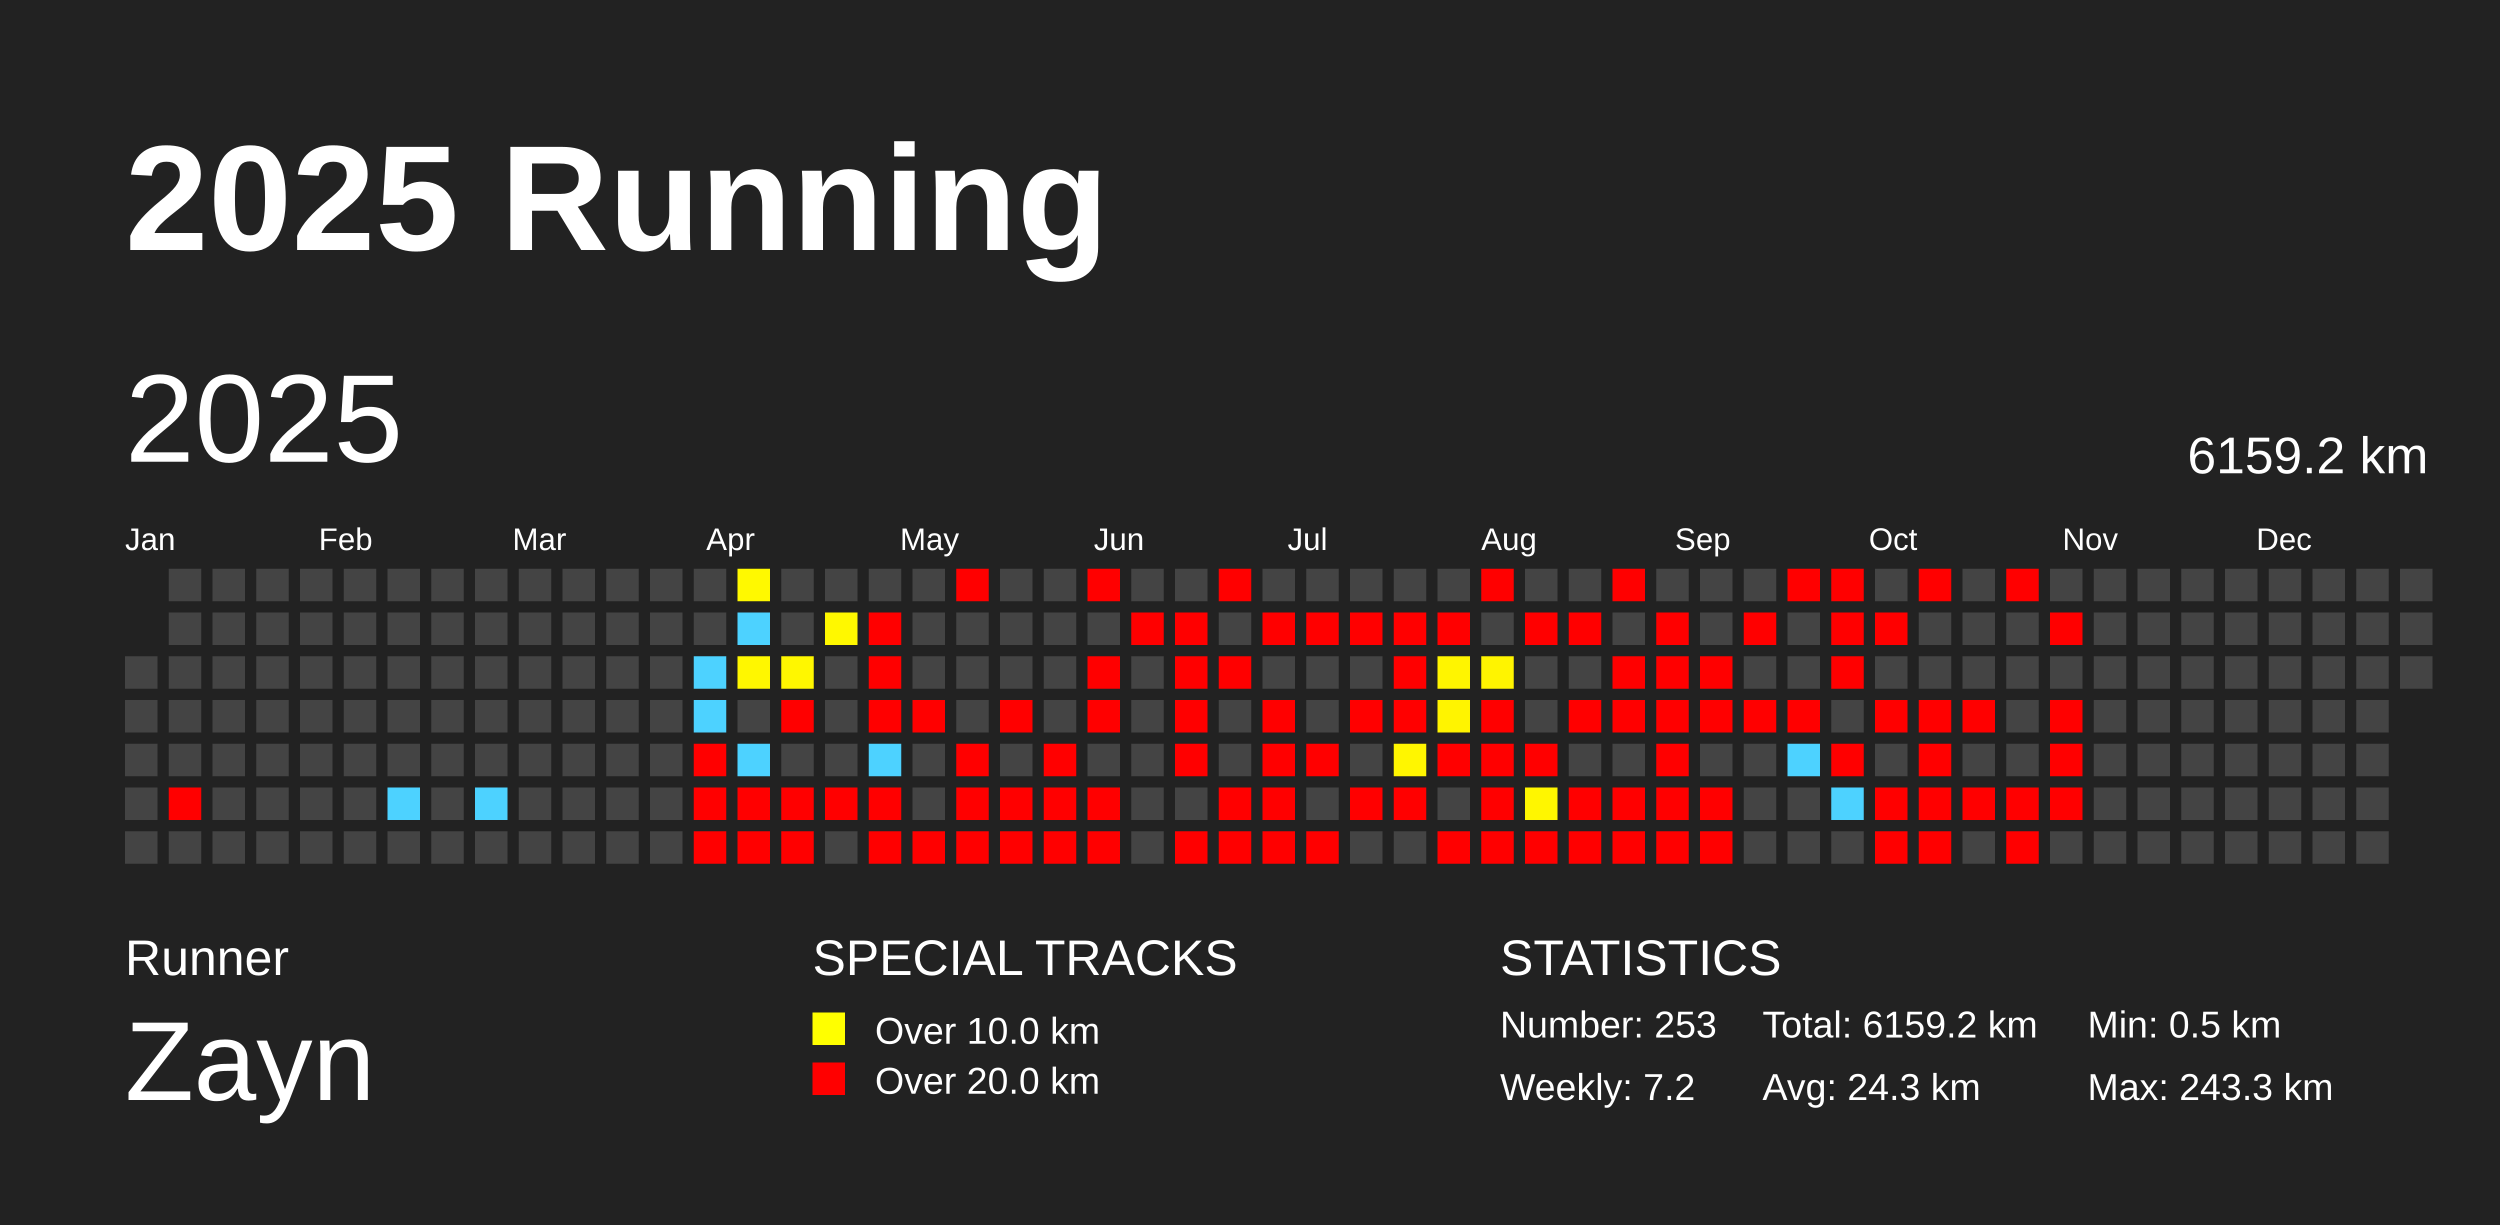
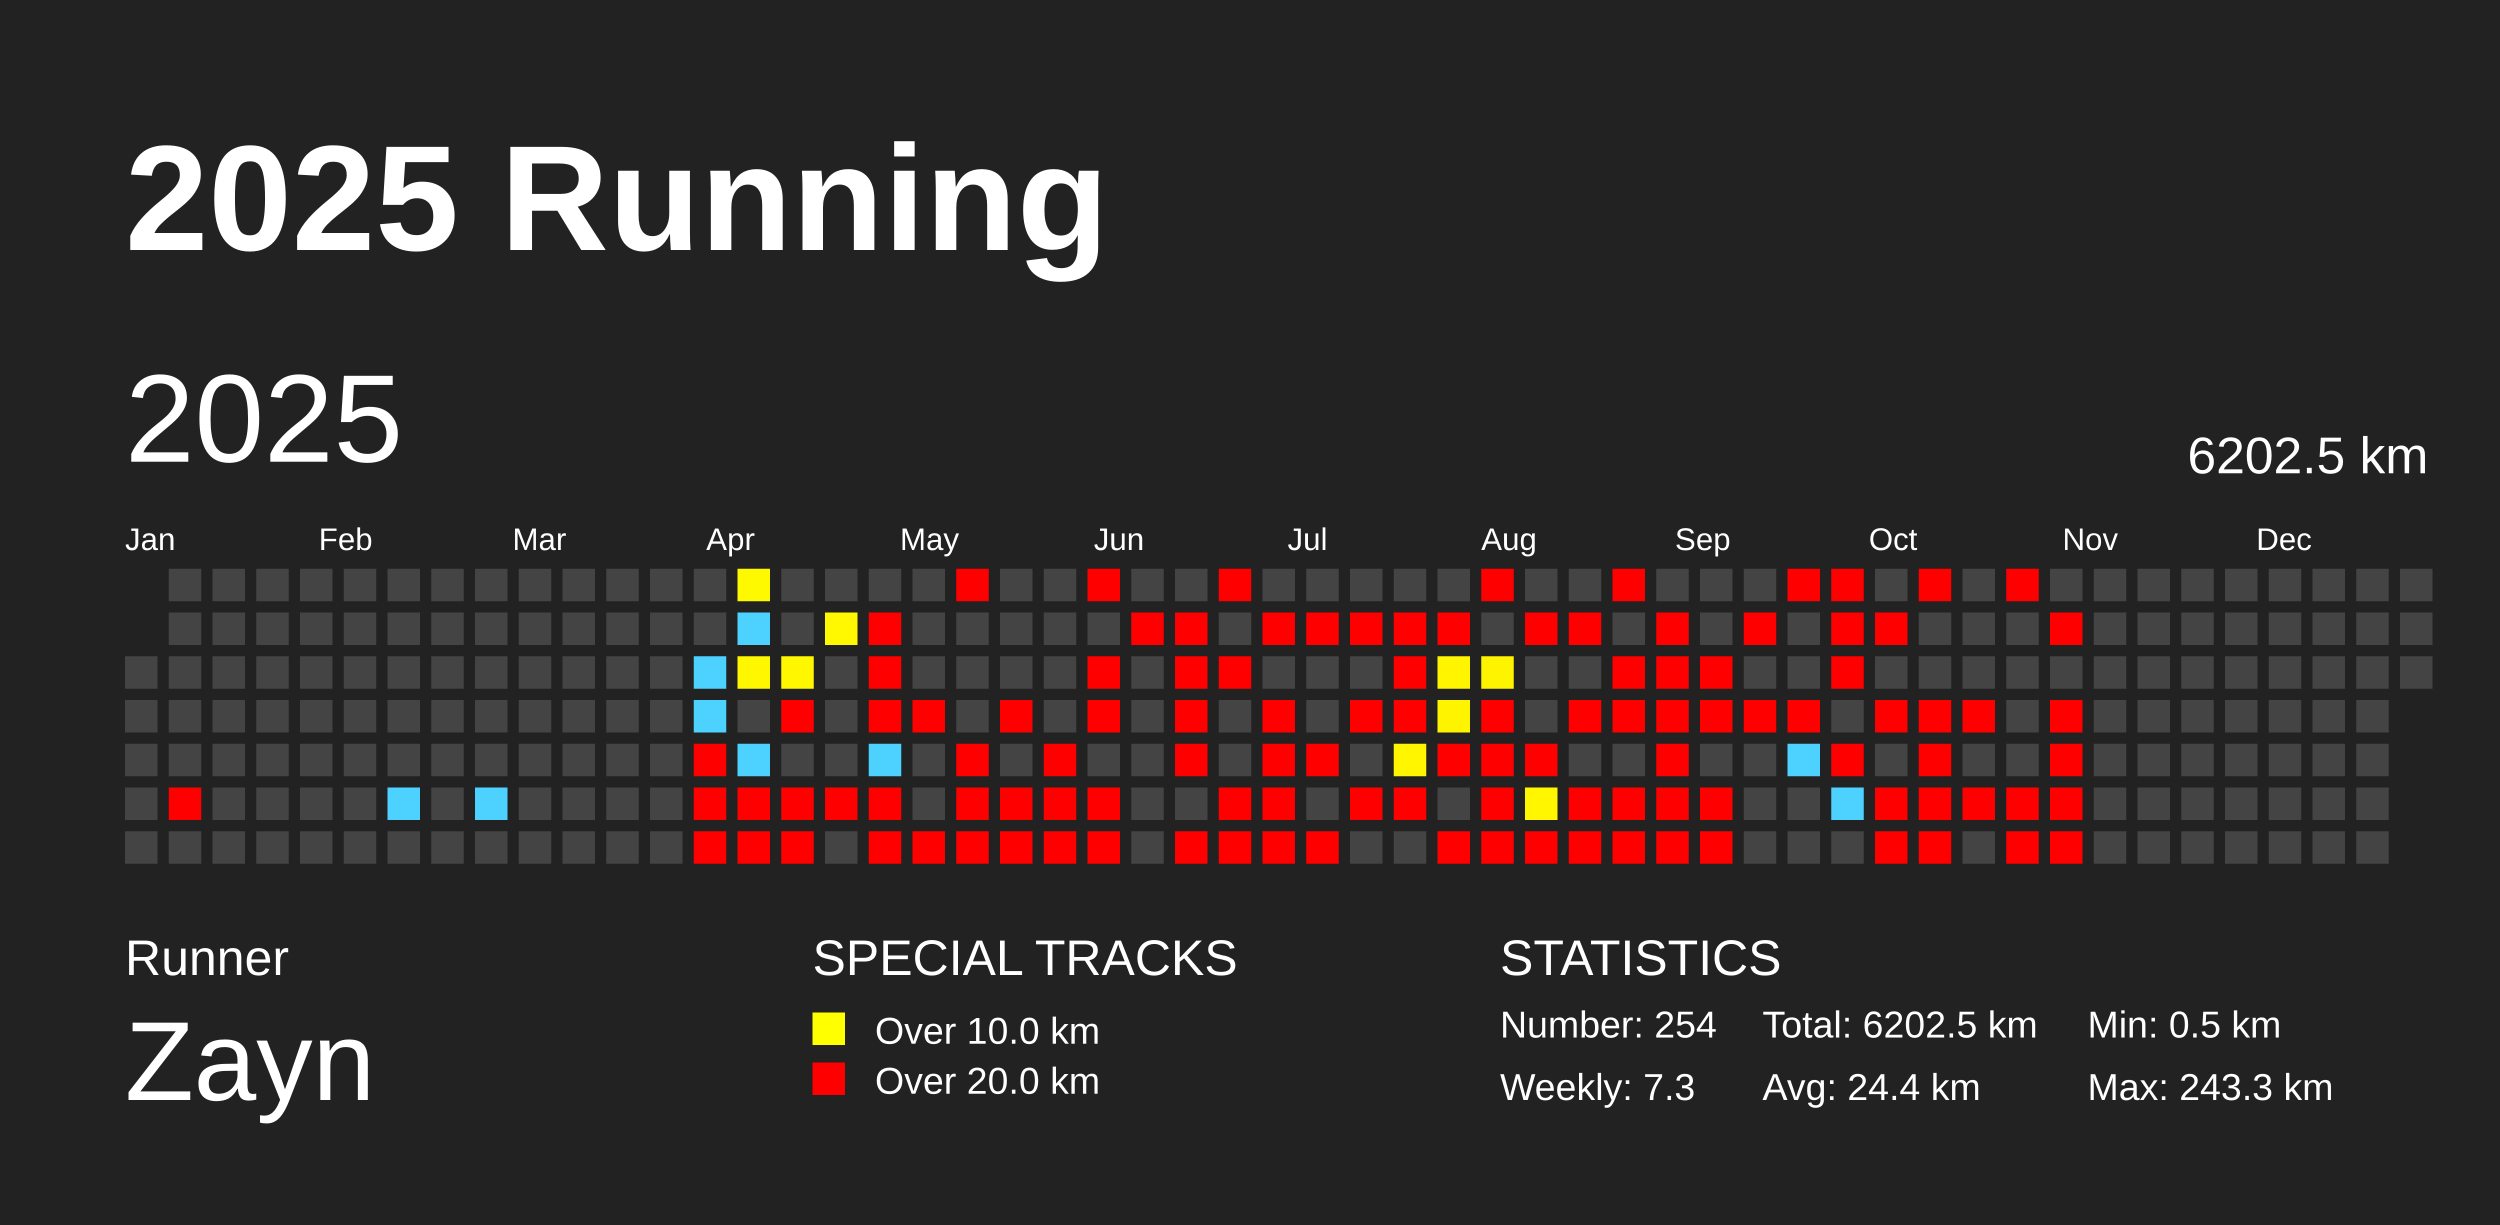
<svg xmlns="http://www.w3.org/2000/svg" baseProfile="full" height="98mm" version="1.1" viewBox="0,0,200,98" width="200mm">
  <defs />
  <rect fill="#222222" height="98" width="200" x="0" y="0" />
  <text fill="#FFFFFF" style="font-size:12px; font-family:Arial; font-weight:bold;" x="10" y="20">2025 Running</text>
  <text fill="#FFFFFF" style="font-size:4px; font-family:Arial" x="10" y="78">Runner</text>
  <text fill="#FFFFFF" style="font-size:9px; font-family:Arial" x="10" y="88">Zayn</text>
  <text fill="#FFFFFF" style="font-size:4px; font-family:Arial" x="65" y="78">SPECIAL TRACKS</text>
  <rect fill="yellow" height="2.6" width="2.6" x="65" y="81" />
  <text fill="#FFFFFF" style="font-size:3px; font-family:Arial" x="70" y="83.5">Over 10.0 km</text>
  <rect fill="red" height="2.6" width="2.6" x="65" y="85" />
  <text fill="#FFFFFF" style="font-size:3px; font-family:Arial" x="70" y="87.5">Over 20.0 km</text>
  <text fill="#FFFFFF" style="font-size:4px; font-family:Arial" x="120" y="78">STATISTICS</text>
-   <text fill="#FFFFFF" style="font-size:3px; font-family:Arial" x="120" y="83">Number: 253</text>
-   <text fill="#FFFFFF" style="font-size:3px; font-family:Arial" x="120" y="88">Weekly: 7.2</text>
-   <text fill="#FFFFFF" style="font-size:3px; font-family:Arial" x="141" y="83">Total: 6159.2 km</text>
-   <text fill="#FFFFFF" style="font-size:3px; font-family:Arial" x="141" y="88">Avg: 24.3 km</text>
+   <text fill="#FFFFFF" style="font-size:3px; font-family:Arial" x="120" y="83">Number: 254</text>
+   <text fill="#FFFFFF" style="font-size:3px; font-family:Arial" x="120" y="88">Weekly: 7.3</text>
+   <text fill="#FFFFFF" style="font-size:3px; font-family:Arial" x="141" y="83">Total: 6202.5 km</text>
+   <text fill="#FFFFFF" style="font-size:3px; font-family:Arial" x="141" y="88">Avg: 24.4 km</text>
  <text fill="#FFFFFF" style="font-size:3px; font-family:Arial" x="167" y="83">Min: 0.5 km</text>
  <text fill="#FFFFFF" style="font-size:3px; font-family:Arial" x="167" y="88">Max: 243.3 km</text>
  <text dominant-baseline="hanging" fill="#FFFFFF" style="font-size:10.0px; font-family:Arial;" x="10" y="30">2025</text>
-   <text dominant-baseline="hanging" fill="#FFFFFF" style="font-size:4.125px; font-family:Arial;" x="175" y="35">6159.2 km</text>
+   <text dominant-baseline="hanging" fill="#FFFFFF" style="font-size:4.125px; font-family:Arial;" x="175" y="35">6202.5 km</text>
  <text fill="#FFFFFF" style="font-size:2.5px; font-family:Arial" x="10.0" y="44">Jan</text>
  <text fill="#FFFFFF" style="font-size:2.5px; font-family:Arial" x="25.5" y="44">Feb</text>
  <text fill="#FFFFFF" style="font-size:2.5px; font-family:Arial" x="41.0" y="44">Mar</text>
  <text fill="#FFFFFF" style="font-size:2.5px; font-family:Arial" x="56.5" y="44">Apr</text>
  <text fill="#FFFFFF" style="font-size:2.5px; font-family:Arial" x="72.0" y="44">May</text>
  <text fill="#FFFFFF" style="font-size:2.5px; font-family:Arial" x="87.5" y="44">Jun</text>
  <text fill="#FFFFFF" style="font-size:2.5px; font-family:Arial" x="103.0" y="44">Jul</text>
  <text fill="#FFFFFF" style="font-size:2.5px; font-family:Arial" x="118.5" y="44">Aug</text>
  <text fill="#FFFFFF" style="font-size:2.5px; font-family:Arial" x="134.0" y="44">Sep</text>
  <text fill="#FFFFFF" style="font-size:2.5px; font-family:Arial" x="149.5" y="44">Oct</text>
  <text fill="#FFFFFF" style="font-size:2.5px; font-family:Arial" x="165.0" y="44">Nov</text>
  <text fill="#FFFFFF" style="font-size:2.5px; font-family:Arial" x="180.5" y="44">Dec</text>
  <rect fill="#444444" height="2.6" width="2.6" x="10.0" y="52.5" />
  <rect fill="#444444" height="2.6" width="2.6" x="10.0" y="56.0" />
  <rect fill="#444444" height="2.6" width="2.6" x="10.0" y="59.5" />
  <rect fill="#444444" height="2.6" width="2.6" x="10.0" y="63.0" />
  <rect fill="#444444" height="2.6" width="2.6" x="10.0" y="66.5" />
  <rect fill="#444444" height="2.6" width="2.6" x="13.5" y="45.5" />
  <rect fill="#444444" height="2.6" width="2.6" x="13.5" y="49.0" />
  <rect fill="#444444" height="2.6" width="2.6" x="13.5" y="52.5" />
  <rect fill="#444444" height="2.6" width="2.6" x="13.5" y="56.0" />
  <rect fill="#444444" height="2.6" width="2.6" x="13.5" y="59.5" />
  <rect fill="red" height="2.6" width="2.6" x="13.5" y="63.0" />
  <rect fill="#444444" height="2.6" width="2.6" x="13.5" y="66.5" />
  <rect fill="#444444" height="2.6" width="2.6" x="17.0" y="45.5" />
  <rect fill="#444444" height="2.6" width="2.6" x="17.0" y="49.0" />
  <rect fill="#444444" height="2.6" width="2.6" x="17.0" y="52.5" />
  <rect fill="#444444" height="2.6" width="2.6" x="17.0" y="56.0" />
  <rect fill="#444444" height="2.6" width="2.6" x="17.0" y="59.5" />
  <rect fill="#444444" height="2.6" width="2.6" x="17.0" y="63.0" />
  <rect fill="#444444" height="2.6" width="2.6" x="17.0" y="66.5" />
  <rect fill="#444444" height="2.6" width="2.6" x="20.5" y="45.5" />
  <rect fill="#444444" height="2.6" width="2.6" x="20.5" y="49.0" />
  <rect fill="#444444" height="2.6" width="2.6" x="20.5" y="52.5" />
  <rect fill="#444444" height="2.6" width="2.6" x="20.5" y="56.0" />
  <rect fill="#444444" height="2.6" width="2.6" x="20.5" y="59.5" />
  <rect fill="#444444" height="2.6" width="2.6" x="20.5" y="63.0" />
  <rect fill="#444444" height="2.6" width="2.6" x="20.5" y="66.5" />
  <rect fill="#444444" height="2.6" width="2.6" x="24.0" y="45.5" />
  <rect fill="#444444" height="2.6" width="2.6" x="24.0" y="49.0" />
  <rect fill="#444444" height="2.6" width="2.6" x="24.0" y="52.5" />
  <rect fill="#444444" height="2.6" width="2.6" x="24.0" y="56.0" />
  <rect fill="#444444" height="2.6" width="2.6" x="24.0" y="59.5" />
  <rect fill="#444444" height="2.6" width="2.6" x="24.0" y="63.0" />
  <rect fill="#444444" height="2.6" width="2.6" x="24.0" y="66.5" />
  <rect fill="#444444" height="2.6" width="2.6" x="27.5" y="45.5" />
  <rect fill="#444444" height="2.6" width="2.6" x="27.5" y="49.0" />
  <rect fill="#444444" height="2.6" width="2.6" x="27.5" y="52.5" />
  <rect fill="#444444" height="2.6" width="2.6" x="27.5" y="56.0" />
  <rect fill="#444444" height="2.6" width="2.6" x="27.5" y="59.5" />
  <rect fill="#444444" height="2.6" width="2.6" x="27.5" y="63.0" />
  <rect fill="#444444" height="2.6" width="2.6" x="27.5" y="66.5" />
  <rect fill="#444444" height="2.6" width="2.6" x="31.0" y="45.5" />
  <rect fill="#444444" height="2.6" width="2.6" x="31.0" y="49.0" />
  <rect fill="#444444" height="2.6" width="2.6" x="31.0" y="52.5" />
  <rect fill="#444444" height="2.6" width="2.6" x="31.0" y="56.0" />
  <rect fill="#444444" height="2.6" width="2.6" x="31.0" y="59.5" />
  <rect fill="#4dd2ff" height="2.6" width="2.6" x="31.0" y="63.0" />
  <rect fill="#444444" height="2.6" width="2.6" x="31.0" y="66.5" />
  <rect fill="#444444" height="2.6" width="2.6" x="34.5" y="45.5" />
  <rect fill="#444444" height="2.6" width="2.6" x="34.5" y="49.0" />
  <rect fill="#444444" height="2.6" width="2.6" x="34.5" y="52.5" />
  <rect fill="#444444" height="2.6" width="2.6" x="34.5" y="56.0" />
  <rect fill="#444444" height="2.6" width="2.6" x="34.5" y="59.5" />
  <rect fill="#444444" height="2.6" width="2.6" x="34.5" y="63.0" />
  <rect fill="#444444" height="2.6" width="2.6" x="34.5" y="66.5" />
  <rect fill="#444444" height="2.6" width="2.6" x="38.0" y="45.5" />
  <rect fill="#444444" height="2.6" width="2.6" x="38.0" y="49.0" />
  <rect fill="#444444" height="2.6" width="2.6" x="38.0" y="52.5" />
  <rect fill="#444444" height="2.6" width="2.6" x="38.0" y="56.0" />
  <rect fill="#444444" height="2.6" width="2.6" x="38.0" y="59.5" />
  <rect fill="#4dd2ff" height="2.6" width="2.6" x="38.0" y="63.0" />
  <rect fill="#444444" height="2.6" width="2.6" x="38.0" y="66.5" />
  <rect fill="#444444" height="2.6" width="2.6" x="41.5" y="45.5" />
  <rect fill="#444444" height="2.6" width="2.6" x="41.5" y="49.0" />
  <rect fill="#444444" height="2.6" width="2.6" x="41.5" y="52.5" />
  <rect fill="#444444" height="2.6" width="2.6" x="41.5" y="56.0" />
  <rect fill="#444444" height="2.6" width="2.6" x="41.5" y="59.5" />
  <rect fill="#444444" height="2.6" width="2.6" x="41.5" y="63.0" />
  <rect fill="#444444" height="2.6" width="2.6" x="41.5" y="66.5" />
  <rect fill="#444444" height="2.6" width="2.6" x="45.0" y="45.5" />
  <rect fill="#444444" height="2.6" width="2.6" x="45.0" y="49.0" />
  <rect fill="#444444" height="2.6" width="2.6" x="45.0" y="52.5" />
  <rect fill="#444444" height="2.6" width="2.6" x="45.0" y="56.0" />
  <rect fill="#444444" height="2.6" width="2.6" x="45.0" y="59.5" />
  <rect fill="#444444" height="2.6" width="2.6" x="45.0" y="63.0" />
  <rect fill="#444444" height="2.6" width="2.6" x="45.0" y="66.5" />
  <rect fill="#444444" height="2.6" width="2.6" x="48.5" y="45.5" />
  <rect fill="#444444" height="2.6" width="2.6" x="48.5" y="49.0" />
  <rect fill="#444444" height="2.6" width="2.6" x="48.5" y="52.5" />
  <rect fill="#444444" height="2.6" width="2.6" x="48.5" y="56.0" />
  <rect fill="#444444" height="2.6" width="2.6" x="48.5" y="59.5" />
  <rect fill="#444444" height="2.6" width="2.6" x="48.5" y="63.0" />
  <rect fill="#444444" height="2.6" width="2.6" x="48.5" y="66.5" />
  <rect fill="#444444" height="2.6" width="2.6" x="52.0" y="45.5" />
  <rect fill="#444444" height="2.6" width="2.6" x="52.0" y="49.0" />
  <rect fill="#444444" height="2.6" width="2.6" x="52.0" y="52.5" />
  <rect fill="#444444" height="2.6" width="2.6" x="52.0" y="56.0" />
  <rect fill="#444444" height="2.6" width="2.6" x="52.0" y="59.5" />
  <rect fill="#444444" height="2.6" width="2.6" x="52.0" y="63.0" />
  <rect fill="#444444" height="2.6" width="2.6" x="52.0" y="66.5" />
  <rect fill="#444444" height="2.6" width="2.6" x="55.5" y="45.5" />
  <rect fill="#444444" height="2.6" width="2.6" x="55.5" y="49.0" />
  <rect fill="#4dd2ff" height="2.6" width="2.6" x="55.5" y="52.5" />
  <rect fill="#4dd2ff" height="2.6" width="2.6" x="55.5" y="56.0" />
  <rect fill="red" height="2.6" width="2.6" x="55.5" y="59.5" />
  <rect fill="red" height="2.6" width="2.6" x="55.5" y="63.0" />
  <rect fill="red" height="2.6" width="2.6" x="55.5" y="66.5" />
  <rect fill="#fff900" height="2.6" width="2.6" x="59.0" y="45.5" />
  <rect fill="#4dd2ff" height="2.6" width="2.6" x="59.0" y="49.0" />
  <rect fill="#fff700" height="2.6" width="2.6" x="59.0" y="52.5" />
  <rect fill="#444444" height="2.6" width="2.6" x="59.0" y="56.0" />
  <rect fill="#4dd2ff" height="2.6" width="2.6" x="59.0" y="59.5" />
  <rect fill="red" height="2.6" width="2.6" x="59.0" y="63.0" />
  <rect fill="red" height="2.6" width="2.6" x="59.0" y="66.5" />
  <rect fill="#444444" height="2.6" width="2.6" x="62.5" y="45.5" />
  <rect fill="#444444" height="2.6" width="2.6" x="62.5" y="49.0" />
  <rect fill="#fff700" height="2.6" width="2.6" x="62.5" y="52.5" />
  <rect fill="red" height="2.6" width="2.6" x="62.5" y="56.0" />
  <rect fill="#444444" height="2.6" width="2.6" x="62.5" y="59.5" />
  <rect fill="red" height="2.6" width="2.6" x="62.5" y="63.0" />
  <rect fill="red" height="2.6" width="2.6" x="62.5" y="66.5" />
  <rect fill="#444444" height="2.6" width="2.6" x="66.0" y="45.5" />
  <rect fill="#fff800" height="2.6" width="2.6" x="66.0" y="49.0" />
  <rect fill="#444444" height="2.6" width="2.6" x="66.0" y="52.5" />
  <rect fill="#444444" height="2.6" width="2.6" x="66.0" y="56.0" />
  <rect fill="#444444" height="2.6" width="2.6" x="66.0" y="59.5" />
  <rect fill="red" height="2.6" width="2.6" x="66.0" y="63.0" />
  <rect fill="#444444" height="2.6" width="2.6" x="66.0" y="66.5" />
  <rect fill="#444444" height="2.6" width="2.6" x="69.5" y="45.5" />
  <rect fill="red" height="2.6" width="2.6" x="69.5" y="49.0" />
  <rect fill="red" height="2.6" width="2.6" x="69.5" y="52.5" />
  <rect fill="red" height="2.6" width="2.6" x="69.5" y="56.0" />
  <rect fill="#4dd2ff" height="2.6" width="2.6" x="69.5" y="59.5" />
  <rect fill="red" height="2.6" width="2.6" x="69.5" y="63.0" />
  <rect fill="red" height="2.6" width="2.6" x="69.5" y="66.5" />
  <rect fill="#444444" height="2.6" width="2.6" x="73.0" y="45.5" />
  <rect fill="#444444" height="2.6" width="2.6" x="73.0" y="49.0" />
  <rect fill="#444444" height="2.6" width="2.6" x="73.0" y="52.5" />
  <rect fill="red" height="2.6" width="2.6" x="73.0" y="56.0" />
  <rect fill="#444444" height="2.6" width="2.6" x="73.0" y="59.5" />
  <rect fill="#444444" height="2.6" width="2.6" x="73.0" y="63.0" />
  <rect fill="red" height="2.6" width="2.6" x="73.0" y="66.5" />
  <rect fill="red" height="2.6" width="2.6" x="76.5" y="45.5" />
  <rect fill="#444444" height="2.6" width="2.6" x="76.5" y="49.0" />
  <rect fill="#444444" height="2.6" width="2.6" x="76.5" y="52.5" />
  <rect fill="#444444" height="2.6" width="2.6" x="76.5" y="56.0" />
  <rect fill="red" height="2.6" width="2.6" x="76.5" y="59.5" />
  <rect fill="red" height="2.6" width="2.6" x="76.5" y="63.0" />
  <rect fill="red" height="2.6" width="2.6" x="76.5" y="66.5" />
  <rect fill="#444444" height="2.6" width="2.6" x="80.0" y="45.5" />
  <rect fill="#444444" height="2.6" width="2.6" x="80.0" y="49.0" />
  <rect fill="#444444" height="2.6" width="2.6" x="80.0" y="52.5" />
  <rect fill="red" height="2.6" width="2.6" x="80.0" y="56.0" />
  <rect fill="#444444" height="2.6" width="2.6" x="80.0" y="59.5" />
  <rect fill="red" height="2.6" width="2.6" x="80.0" y="63.0" />
  <rect fill="red" height="2.6" width="2.6" x="80.0" y="66.5" />
  <rect fill="#444444" height="2.6" width="2.6" x="83.5" y="45.5" />
  <rect fill="#444444" height="2.6" width="2.6" x="83.5" y="49.0" />
  <rect fill="#444444" height="2.6" width="2.6" x="83.5" y="52.5" />
  <rect fill="#444444" height="2.6" width="2.6" x="83.5" y="56.0" />
  <rect fill="red" height="2.6" width="2.6" x="83.5" y="59.5" />
  <rect fill="red" height="2.6" width="2.6" x="83.5" y="63.0" />
  <rect fill="red" height="2.6" width="2.6" x="83.5" y="66.5" />
  <rect fill="red" height="2.6" width="2.6" x="87.0" y="45.5" />
  <rect fill="#444444" height="2.6" width="2.6" x="87.0" y="49.0" />
  <rect fill="red" height="2.6" width="2.6" x="87.0" y="52.5" />
  <rect fill="red" height="2.6" width="2.6" x="87.0" y="56.0" />
  <rect fill="#444444" height="2.6" width="2.6" x="87.0" y="59.5" />
  <rect fill="red" height="2.6" width="2.6" x="87.0" y="63.0" />
  <rect fill="red" height="2.6" width="2.6" x="87.0" y="66.5" />
  <rect fill="#444444" height="2.6" width="2.6" x="90.5" y="45.5" />
  <rect fill="red" height="2.6" width="2.6" x="90.5" y="49.0" />
  <rect fill="#444444" height="2.6" width="2.6" x="90.5" y="52.5" />
  <rect fill="#444444" height="2.6" width="2.6" x="90.5" y="56.0" />
  <rect fill="#444444" height="2.6" width="2.6" x="90.5" y="59.5" />
  <rect fill="#444444" height="2.6" width="2.6" x="90.5" y="63.0" />
  <rect fill="#444444" height="2.6" width="2.6" x="90.5" y="66.5" />
  <rect fill="#444444" height="2.6" width="2.6" x="94.0" y="45.5" />
  <rect fill="red" height="2.6" width="2.6" x="94.0" y="49.0" />
  <rect fill="red" height="2.6" width="2.6" x="94.0" y="52.5" />
  <rect fill="red" height="2.6" width="2.6" x="94.0" y="56.0" />
  <rect fill="red" height="2.6" width="2.6" x="94.0" y="59.5" />
  <rect fill="#444444" height="2.6" width="2.6" x="94.0" y="63.0" />
  <rect fill="red" height="2.6" width="2.6" x="94.0" y="66.5" />
  <rect fill="red" height="2.6" width="2.6" x="97.5" y="45.5" />
  <rect fill="#444444" height="2.6" width="2.6" x="97.5" y="49.0" />
  <rect fill="red" height="2.6" width="2.6" x="97.5" y="52.5" />
  <rect fill="#444444" height="2.6" width="2.6" x="97.5" y="56.0" />
  <rect fill="#444444" height="2.6" width="2.6" x="97.5" y="59.5" />
  <rect fill="red" height="2.6" width="2.6" x="97.5" y="63.0" />
  <rect fill="red" height="2.6" width="2.6" x="97.5" y="66.5" />
  <rect fill="#444444" height="2.6" width="2.6" x="101.0" y="45.5" />
  <rect fill="red" height="2.6" width="2.6" x="101.0" y="49.0" />
  <rect fill="#444444" height="2.6" width="2.6" x="101.0" y="52.5" />
  <rect fill="red" height="2.6" width="2.6" x="101.0" y="56.0" />
  <rect fill="red" height="2.6" width="2.6" x="101.0" y="59.5" />
  <rect fill="red" height="2.6" width="2.6" x="101.0" y="63.0" />
  <rect fill="red" height="2.6" width="2.6" x="101.0" y="66.5" />
  <rect fill="#444444" height="2.6" width="2.6" x="104.5" y="45.5" />
  <rect fill="red" height="2.6" width="2.6" x="104.5" y="49.0" />
  <rect fill="#444444" height="2.6" width="2.6" x="104.5" y="52.5" />
  <rect fill="#444444" height="2.6" width="2.6" x="104.5" y="56.0" />
  <rect fill="red" height="2.6" width="2.6" x="104.5" y="59.5" />
  <rect fill="#444444" height="2.6" width="2.6" x="104.5" y="63.0" />
  <rect fill="red" height="2.6" width="2.6" x="104.5" y="66.5" />
  <rect fill="#444444" height="2.6" width="2.6" x="108.0" y="45.5" />
  <rect fill="red" height="2.6" width="2.6" x="108.0" y="49.0" />
  <rect fill="#444444" height="2.6" width="2.6" x="108.0" y="52.5" />
  <rect fill="red" height="2.6" width="2.6" x="108.0" y="56.0" />
  <rect fill="#444444" height="2.6" width="2.6" x="108.0" y="59.5" />
  <rect fill="red" height="2.6" width="2.6" x="108.0" y="63.0" />
  <rect fill="#444444" height="2.6" width="2.6" x="108.0" y="66.5" />
  <rect fill="#444444" height="2.6" width="2.6" x="111.5" y="45.5" />
  <rect fill="red" height="2.6" width="2.6" x="111.5" y="49.0" />
  <rect fill="red" height="2.6" width="2.6" x="111.5" y="52.5" />
  <rect fill="red" height="2.6" width="2.6" x="111.5" y="56.0" />
  <rect fill="#fff600" height="2.6" width="2.6" x="111.5" y="59.5" />
  <rect fill="red" height="2.6" width="2.6" x="111.5" y="63.0" />
  <rect fill="#444444" height="2.6" width="2.6" x="111.5" y="66.5" />
  <rect fill="#444444" height="2.6" width="2.6" x="115.0" y="45.5" />
  <rect fill="red" height="2.6" width="2.6" x="115.0" y="49.0" />
  <rect fill="#fff500" height="2.6" width="2.6" x="115.0" y="52.5" />
  <rect fill="#fff400" height="2.6" width="2.6" x="115.0" y="56.0" />
  <rect fill="red" height="2.6" width="2.6" x="115.0" y="59.5" />
  <rect fill="#444444" height="2.6" width="2.6" x="115.0" y="63.0" />
  <rect fill="red" height="2.6" width="2.6" x="115.0" y="66.5" />
  <rect fill="red" height="2.6" width="2.6" x="118.5" y="45.5" />
  <rect fill="#444444" height="2.6" width="2.6" x="118.5" y="49.0" />
  <rect fill="#fff400" height="2.6" width="2.6" x="118.5" y="52.5" />
  <rect fill="red" height="2.6" width="2.6" x="118.5" y="56.0" />
  <rect fill="red" height="2.6" width="2.6" x="118.5" y="59.5" />
  <rect fill="red" height="2.6" width="2.6" x="118.5" y="63.0" />
  <rect fill="red" height="2.6" width="2.6" x="118.5" y="66.5" />
  <rect fill="#444444" height="2.6" width="2.6" x="122.0" y="45.5" />
  <rect fill="red" height="2.6" width="2.6" x="122.0" y="49.0" />
  <rect fill="#444444" height="2.6" width="2.6" x="122.0" y="52.5" />
  <rect fill="#444444" height="2.6" width="2.6" x="122.0" y="56.0" />
  <rect fill="red" height="2.6" width="2.6" x="122.0" y="59.5" />
  <rect fill="#fff600" height="2.6" width="2.6" x="122.0" y="63.0" />
  <rect fill="red" height="2.6" width="2.6" x="122.0" y="66.5" />
  <rect fill="#444444" height="2.6" width="2.6" x="125.5" y="45.5" />
  <rect fill="red" height="2.6" width="2.6" x="125.5" y="49.0" />
  <rect fill="#444444" height="2.6" width="2.6" x="125.5" y="52.5" />
  <rect fill="red" height="2.6" width="2.6" x="125.5" y="56.0" />
  <rect fill="#444444" height="2.6" width="2.6" x="125.5" y="59.5" />
  <rect fill="red" height="2.6" width="2.6" x="125.5" y="63.0" />
  <rect fill="red" height="2.6" width="2.6" x="125.5" y="66.5" />
  <rect fill="red" height="2.6" width="2.6" x="129.0" y="45.5" />
  <rect fill="#444444" height="2.6" width="2.6" x="129.0" y="49.0" />
  <rect fill="red" height="2.6" width="2.6" x="129.0" y="52.5" />
  <rect fill="red" height="2.6" width="2.6" x="129.0" y="56.0" />
  <rect fill="#444444" height="2.6" width="2.6" x="129.0" y="59.5" />
  <rect fill="red" height="2.6" width="2.6" x="129.0" y="63.0" />
  <rect fill="red" height="2.6" width="2.6" x="129.0" y="66.5" />
  <rect fill="#444444" height="2.6" width="2.6" x="132.5" y="45.5" />
  <rect fill="red" height="2.6" width="2.6" x="132.5" y="49.0" />
  <rect fill="red" height="2.6" width="2.6" x="132.5" y="52.5" />
  <rect fill="red" height="2.6" width="2.6" x="132.5" y="56.0" />
  <rect fill="red" height="2.6" width="2.6" x="132.5" y="59.5" />
  <rect fill="red" height="2.6" width="2.6" x="132.5" y="63.0" />
  <rect fill="red" height="2.6" width="2.6" x="132.5" y="66.5" />
  <rect fill="#444444" height="2.6" width="2.6" x="136.0" y="45.5" />
  <rect fill="#444444" height="2.6" width="2.6" x="136.0" y="49.0" />
  <rect fill="red" height="2.6" width="2.6" x="136.0" y="52.5" />
  <rect fill="red" height="2.6" width="2.6" x="136.0" y="56.0" />
  <rect fill="#444444" height="2.6" width="2.6" x="136.0" y="59.5" />
  <rect fill="red" height="2.6" width="2.6" x="136.0" y="63.0" />
  <rect fill="red" height="2.6" width="2.6" x="136.0" y="66.5" />
  <rect fill="#444444" height="2.6" width="2.6" x="139.5" y="45.5" />
  <rect fill="red" height="2.6" width="2.6" x="139.5" y="49.0" />
  <rect fill="#444444" height="2.6" width="2.6" x="139.5" y="52.5" />
  <rect fill="red" height="2.6" width="2.6" x="139.5" y="56.0" />
  <rect fill="#444444" height="2.6" width="2.6" x="139.5" y="59.5" />
  <rect fill="#444444" height="2.6" width="2.6" x="139.5" y="63.0" />
  <rect fill="#444444" height="2.6" width="2.6" x="139.5" y="66.5" />
  <rect fill="red" height="2.6" width="2.6" x="143.0" y="45.5" />
  <rect fill="#444444" height="2.6" width="2.6" x="143.0" y="49.0" />
  <rect fill="#444444" height="2.6" width="2.6" x="143.0" y="52.5" />
  <rect fill="red" height="2.6" width="2.6" x="143.0" y="56.0" />
  <rect fill="#4dd2ff" height="2.6" width="2.6" x="143.0" y="59.5" />
  <rect fill="#444444" height="2.6" width="2.6" x="143.0" y="63.0" />
  <rect fill="#444444" height="2.6" width="2.6" x="143.0" y="66.5" />
  <rect fill="red" height="2.6" width="2.6" x="146.5" y="45.5" />
  <rect fill="red" height="2.6" width="2.6" x="146.5" y="49.0" />
  <rect fill="red" height="2.6" width="2.6" x="146.5" y="52.5" />
  <rect fill="#444444" height="2.6" width="2.6" x="146.5" y="56.0" />
  <rect fill="red" height="2.6" width="2.6" x="146.5" y="59.5" />
  <rect fill="#4dd2ff" height="2.6" width="2.6" x="146.5" y="63.0" />
  <rect fill="#444444" height="2.6" width="2.6" x="146.5" y="66.5" />
  <rect fill="#444444" height="2.6" width="2.6" x="150.0" y="45.5" />
  <rect fill="red" height="2.6" width="2.6" x="150.0" y="49.0" />
  <rect fill="#444444" height="2.6" width="2.6" x="150.0" y="52.5" />
  <rect fill="red" height="2.6" width="2.6" x="150.0" y="56.0" />
  <rect fill="#444444" height="2.6" width="2.6" x="150.0" y="59.5" />
  <rect fill="red" height="2.6" width="2.6" x="150.0" y="63.0" />
  <rect fill="red" height="2.6" width="2.6" x="150.0" y="66.5" />
  <rect fill="red" height="2.6" width="2.6" x="153.5" y="45.5" />
  <rect fill="#444444" height="2.6" width="2.6" x="153.5" y="49.0" />
  <rect fill="#444444" height="2.6" width="2.6" x="153.5" y="52.5" />
  <rect fill="red" height="2.6" width="2.6" x="153.5" y="56.0" />
  <rect fill="red" height="2.6" width="2.6" x="153.5" y="59.5" />
  <rect fill="red" height="2.6" width="2.6" x="153.5" y="63.0" />
  <rect fill="red" height="2.6" width="2.6" x="153.5" y="66.5" />
  <rect fill="#444444" height="2.6" width="2.6" x="157.0" y="45.5" />
  <rect fill="#444444" height="2.6" width="2.6" x="157.0" y="49.0" />
  <rect fill="#444444" height="2.6" width="2.6" x="157.0" y="52.5" />
  <rect fill="red" height="2.6" width="2.6" x="157.0" y="56.0" />
  <rect fill="#444444" height="2.6" width="2.6" x="157.0" y="59.5" />
  <rect fill="red" height="2.6" width="2.6" x="157.0" y="63.0" />
  <rect fill="#444444" height="2.6" width="2.6" x="157.0" y="66.5" />
  <rect fill="red" height="2.6" width="2.6" x="160.5" y="45.5" />
  <rect fill="#444444" height="2.6" width="2.6" x="160.5" y="49.0" />
  <rect fill="#444444" height="2.6" width="2.6" x="160.5" y="52.5" />
  <rect fill="#444444" height="2.6" width="2.6" x="160.5" y="56.0" />
  <rect fill="#444444" height="2.6" width="2.6" x="160.5" y="59.5" />
  <rect fill="red" height="2.6" width="2.6" x="160.5" y="63.0" />
  <rect fill="red" height="2.6" width="2.6" x="160.5" y="66.5" />
  <rect fill="#444444" height="2.6" width="2.6" x="164.0" y="45.5" />
  <rect fill="red" height="2.6" width="2.6" x="164.0" y="49.0" />
  <rect fill="#444444" height="2.6" width="2.6" x="164.0" y="52.5" />
  <rect fill="red" height="2.6" width="2.6" x="164.0" y="56.0" />
  <rect fill="red" height="2.6" width="2.6" x="164.0" y="59.5" />
  <rect fill="red" height="2.6" width="2.6" x="164.0" y="63.0" />
-   <rect fill="#444444" height="2.6" width="2.6" x="164.0" y="66.5" />
+   <rect fill="red" height="2.6" width="2.6" x="164.0" y="66.5" />
  <rect fill="#444444" height="2.6" width="2.6" x="167.5" y="45.5" />
  <rect fill="#444444" height="2.6" width="2.6" x="167.5" y="49.0" />
  <rect fill="#444444" height="2.6" width="2.6" x="167.5" y="52.5" />
  <rect fill="#444444" height="2.6" width="2.6" x="167.5" y="56.0" />
  <rect fill="#444444" height="2.6" width="2.6" x="167.5" y="59.5" />
  <rect fill="#444444" height="2.6" width="2.6" x="167.5" y="63.0" />
  <rect fill="#444444" height="2.6" width="2.6" x="167.5" y="66.5" />
  <rect fill="#444444" height="2.6" width="2.6" x="171.0" y="45.5" />
  <rect fill="#444444" height="2.6" width="2.6" x="171.0" y="49.0" />
  <rect fill="#444444" height="2.6" width="2.6" x="171.0" y="52.5" />
  <rect fill="#444444" height="2.6" width="2.6" x="171.0" y="56.0" />
  <rect fill="#444444" height="2.6" width="2.6" x="171.0" y="59.5" />
  <rect fill="#444444" height="2.6" width="2.6" x="171.0" y="63.0" />
  <rect fill="#444444" height="2.6" width="2.6" x="171.0" y="66.5" />
  <rect fill="#444444" height="2.6" width="2.6" x="174.5" y="45.5" />
  <rect fill="#444444" height="2.6" width="2.6" x="174.5" y="49.0" />
  <rect fill="#444444" height="2.6" width="2.6" x="174.5" y="52.5" />
  <rect fill="#444444" height="2.6" width="2.6" x="174.5" y="56.0" />
  <rect fill="#444444" height="2.6" width="2.6" x="174.5" y="59.5" />
  <rect fill="#444444" height="2.6" width="2.6" x="174.5" y="63.0" />
  <rect fill="#444444" height="2.6" width="2.6" x="174.5" y="66.5" />
  <rect fill="#444444" height="2.6" width="2.6" x="178.0" y="45.5" />
  <rect fill="#444444" height="2.6" width="2.6" x="178.0" y="49.0" />
  <rect fill="#444444" height="2.6" width="2.6" x="178.0" y="52.5" />
  <rect fill="#444444" height="2.6" width="2.6" x="178.0" y="56.0" />
  <rect fill="#444444" height="2.6" width="2.6" x="178.0" y="59.5" />
  <rect fill="#444444" height="2.6" width="2.6" x="178.0" y="63.0" />
  <rect fill="#444444" height="2.6" width="2.6" x="178.0" y="66.5" />
  <rect fill="#444444" height="2.6" width="2.6" x="181.5" y="45.5" />
  <rect fill="#444444" height="2.6" width="2.6" x="181.5" y="49.0" />
  <rect fill="#444444" height="2.6" width="2.6" x="181.5" y="52.5" />
  <rect fill="#444444" height="2.6" width="2.6" x="181.5" y="56.0" />
  <rect fill="#444444" height="2.6" width="2.6" x="181.5" y="59.5" />
  <rect fill="#444444" height="2.6" width="2.6" x="181.5" y="63.0" />
  <rect fill="#444444" height="2.6" width="2.6" x="181.5" y="66.5" />
  <rect fill="#444444" height="2.6" width="2.6" x="185.0" y="45.5" />
  <rect fill="#444444" height="2.6" width="2.6" x="185.0" y="49.0" />
  <rect fill="#444444" height="2.6" width="2.6" x="185.0" y="52.5" />
  <rect fill="#444444" height="2.6" width="2.6" x="185.0" y="56.0" />
  <rect fill="#444444" height="2.6" width="2.6" x="185.0" y="59.5" />
  <rect fill="#444444" height="2.6" width="2.6" x="185.0" y="63.0" />
  <rect fill="#444444" height="2.6" width="2.6" x="185.0" y="66.5" />
  <rect fill="#444444" height="2.6" width="2.6" x="188.5" y="45.5" />
  <rect fill="#444444" height="2.6" width="2.6" x="188.5" y="49.0" />
  <rect fill="#444444" height="2.6" width="2.6" x="188.5" y="52.5" />
  <rect fill="#444444" height="2.6" width="2.6" x="188.5" y="56.0" />
  <rect fill="#444444" height="2.6" width="2.6" x="188.5" y="59.5" />
  <rect fill="#444444" height="2.6" width="2.6" x="188.5" y="63.0" />
  <rect fill="#444444" height="2.6" width="2.6" x="188.5" y="66.5" />
  <rect fill="#444444" height="2.6" width="2.6" x="192.0" y="45.5" />
  <rect fill="#444444" height="2.6" width="2.6" x="192.0" y="49.0" />
  <rect fill="#444444" height="2.6" width="2.6" x="192.0" y="52.5" />
</svg>
